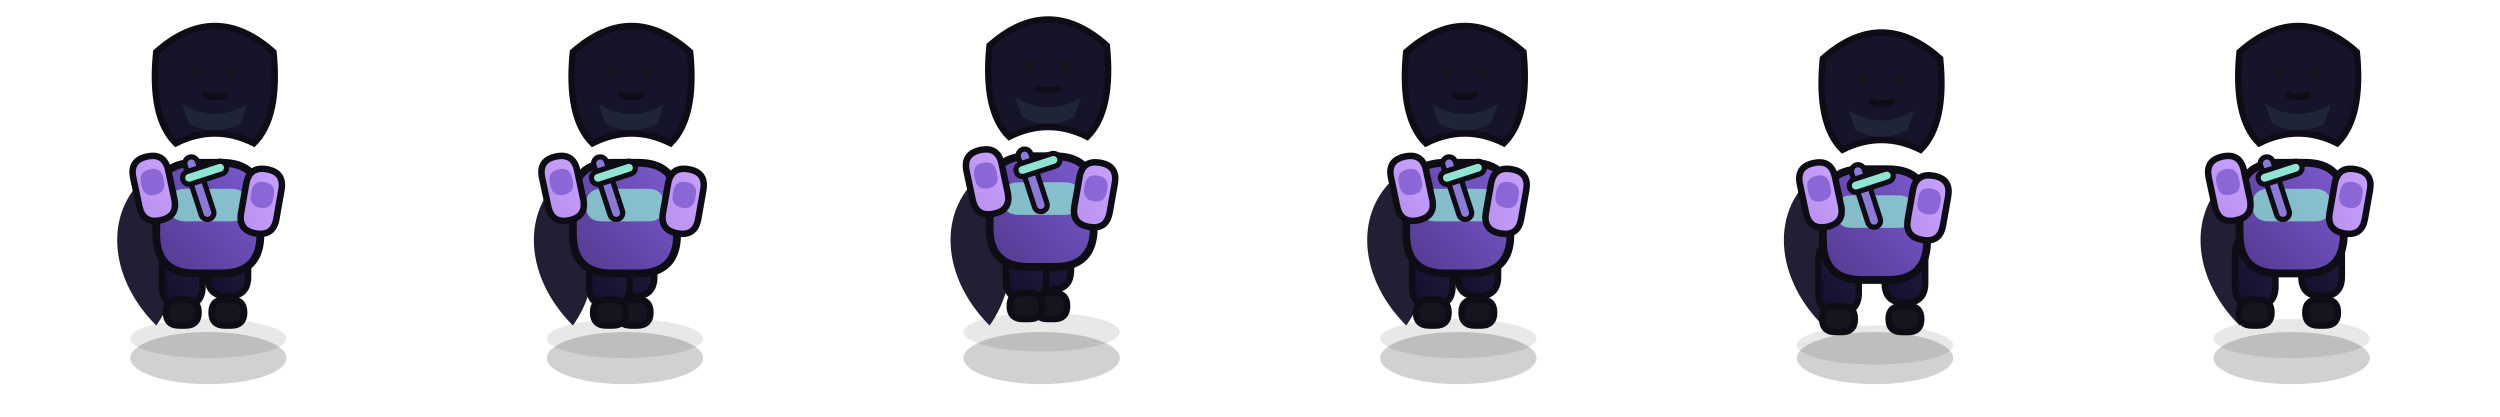
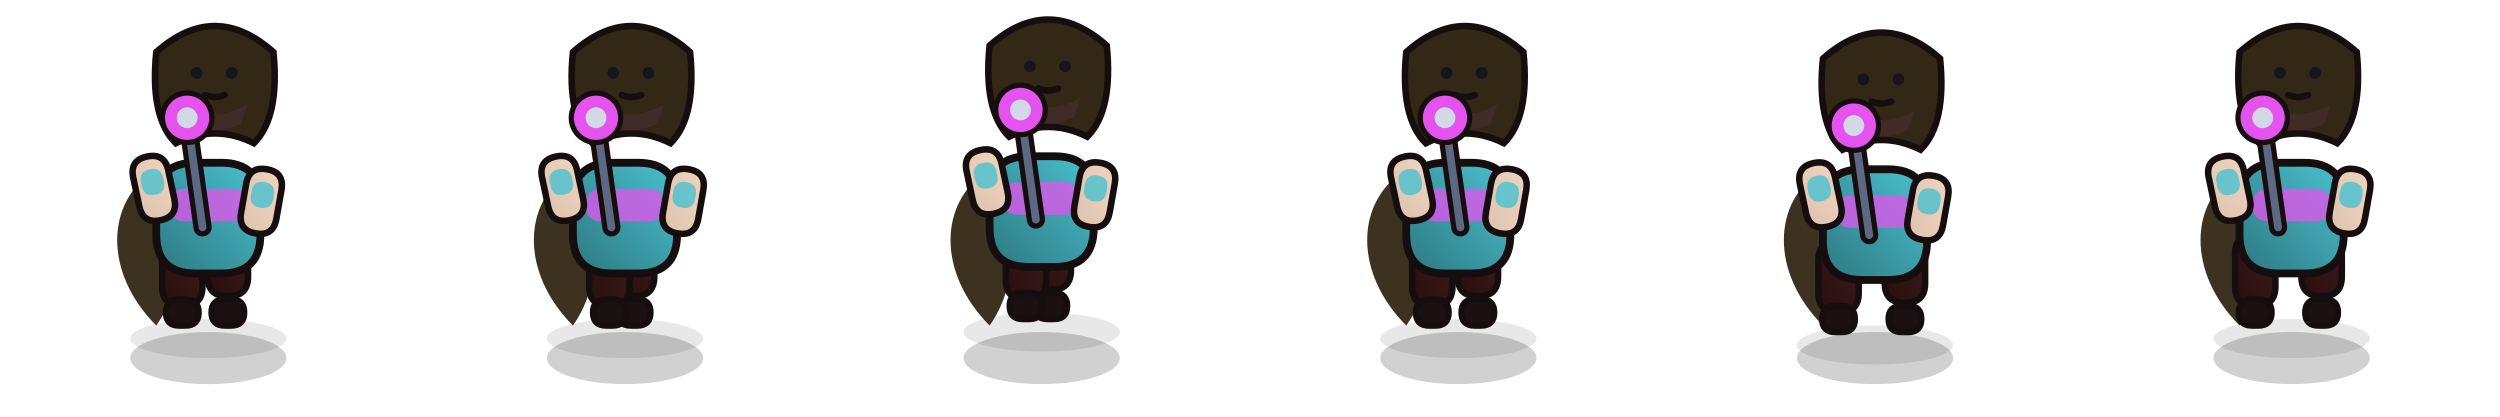
<svg xmlns="http://www.w3.org/2000/svg" viewBox="0 0 384 64" width="384" height="64" shape-rendering="geometricPrecision">
  <defs>
    <linearGradient id="shade-shirt" x1="0%" y1="0%" x2="100%" y2="100%">
-       <stop offset="0%" stop-color="#7d5ad0" />
-       <stop offset="100%" stop-color="#52398f" />
+       <stop offset="0%" stop-color="#4ac1cf" />
+       <stop offset="100%" stop-color="#2d7880" />
    </linearGradient>
    <linearGradient id="shade-skin" x1="0%" y1="0%" x2="100%" y2="100%">
-       <stop offset="0%" stop-color="#c9a2ff" />
-       <stop offset="100%" stop-color="#b790ed" />
+       <stop offset="0%" stop-color="#efd5bf" />
+       <stop offset="100%" stop-color="#ddc3ad" />
    </linearGradient>
    <linearGradient id="shade-hair" x1="0%" y1="0%" x2="100%" y2="100%">
-       <stop offset="0%" stop-color="#3a285c" />
-       <stop offset="100%" stop-color="#24163b" />
+       <stop offset="0%" stop-color="#2c2150" />
+       <stop offset="100%" stop-color="#181032" />
    </linearGradient>
    <linearGradient id="shade-pants" x1="0%" y1="0%" x2="100%" y2="100%">
-       <stop offset="0%" stop-color="#241d3d" />
-       <stop offset="100%" stop-color="#140d2d" />
+       <stop offset="0%" stop-color="#3a1d1d" />
+       <stop offset="100%" stop-color="#2a0d0d" />
    </linearGradient>
    <linearGradient id="shade-metal" x1="0%" y1="0%" x2="100%" y2="100%">
-       <stop offset="0%" stop-color="#d6caff" />
-       <stop offset="100%" stop-color="#8b7bd7" />
+       <stop offset="0%" stop-color="#d2d8e5" />
+       <stop offset="100%" stop-color="#5c6984" />
    </linearGradient>
    <filter id="shade-shadow" x="-50%" y="-50%" width="200%" height="200%">
      <feGaussianBlur stdDeviation="1.2" />
    </filter>
  </defs>
  <rect width="100%" height="100%" fill="transparent" />
  <g transform="translate(0,0)">
    <g transform="translate(64,0) scale(-1,1)">
      <ellipse cx="32" cy="55" rx="12" ry="4" fill="rgba(0,0,0,0.18)" />
      <ellipse cx="32" cy="52" rx="12" ry="3" fill="rgba(0,0,0,0.2)" opacity="0.45" />
-       <path d="M 40 26 C 48 31, 48 42, 40 50 C 35 43, 36 33, 40 26 Z" fill="#16142a" opacity="0.95" />
-       <path d="M 28.9 34.5 H 29.1 Q 32.1 34.5 32.1 37.5 V 42.5 Q 32.1 45.5 29.1 45.5 H 28.9 Q 25.9 45.5 25.9 42.5 V 37.5 Q 25.9 34.5 28.9 34.5 Z" fill="url(#shade-pants)" stroke="#0e0d16" stroke-width="1" />
-       <path d="M 28.4 36.5 H 29.6 Q 31.1 36.5 31.1 38 V 38 Q 31.1 39.5 29.6 39.5 H 28.4 Q 26.9 39.5 26.9 38 V 38 Q 26.9 36.5 28.4 36.5 Z" fill="#8fe4d3" opacity="0.12" />
-       <path d="M 28.5 46 H 29.5 Q 31.5 46 31.5 48 V 48 Q 31.5 50 29.5 50 H 28.5 Q 26.5 50 26.5 48 V 48 Q 26.5 46 28.5 46 Z" fill="#17131f" stroke="#0e0d16" stroke-width="1" />
-       <path d="M 35.9 36 H 36.1 Q 39.1 36 39.1 39 V 44 Q 39.1 47 36.1 47 H 35.9 Q 32.9 47 32.9 44 V 39 Q 32.9 36 35.9 36 Z" fill="url(#shade-pants)" stroke="#0e0d16" stroke-width="1" />
-       <path d="M 35.4 38 H 36.6 Q 38.1 38 38.1 39.5 V 39.5 Q 38.1 41 36.6 41 H 35.4 Q 33.9 41 33.9 39.5 V 39.5 Q 33.9 38 35.4 38 Z" fill="#8fe4d3" opacity="0.12" />
-       <path d="M 35.5 46 H 36.5 Q 38.5 46 38.5 48 V 48 Q 38.5 50 36.5 50 H 35.5 Q 33.5 50 33.5 48 V 48 Q 33.5 46 35.5 46 Z" fill="#17131f" stroke="#0e0d16" stroke-width="1" />
-       <path d="M 30 25 H 34 Q 40 25 40 31 V 36 Q 40 42 34 42 H 30 Q 24 42 24 36 V 31 Q 24 25 30 25 Z" fill="url(#shade-shirt)" stroke="#0e0d16" stroke-width="1.2" stroke-linejoin="round" />
-       <path d="M 28.5 29 H 35.5 Q 38 29 38 31.5 V 31.5 Q 38 34 35.5 34 H 28.5 Q 26 34 26 31.5 V 31.5 Q 26 29 28.5 29 Z" fill="#8fe4d3" opacity="0.75" />
-       <ellipse cx="31" cy="12" rx="7.3" ry="7.7" fill="url(#shade-skin)" stroke="#0e0d16" stroke-width="1.2" />
-       <path d="M 22 8 Q 31 0 40 8 Q 41 18 37 22 Q 31 19 25 22 Q 21 18 22 8 Z" fill="#16142a" stroke="#0e0d16" stroke-width="1" />
-       <circle cx="28.4" cy="11.2" r="0.9" fill="#17131f" />
-       <circle cx="33.8" cy="11.2" r="0.9" fill="#17131f" />
-       <path d="M 29.5 14.6 Q 31 15.2 32.5 14.6" fill="none" stroke="#0e0d16" stroke-width="1" stroke-linecap="round" />
-       <path d="M 26 16 Q 31 19 36 16 L 35 19 Q 31 21 27 19 Z" fill="#8fe4d3" opacity="0.08" />
+       <path d="M 40 26 C 48 31, 48 42, 40 50 C 35 43, 36 33, 40 26 Z" fill="#332715" opacity="0.95" />
+       <path d="M 28.9 34.5 H 29.1 Q 32.1 34.5 32.1 37.5 V 42.5 Q 32.1 45.5 29.1 45.5 H 28.9 Q 25.9 45.5 25.9 42.5 V 37.5 Q 25.9 34.5 28.9 34.5 Z" fill="url(#shade-pants)" stroke="#160d0e" stroke-width="1" />
+       <path d="M 28.4 36.5 H 29.6 Q 31.1 36.5 31.1 38 V 38 Q 31.1 39.5 29.6 39.5 H 28.4 Q 26.9 39.5 26.9 38 V 38 Q 26.9 36.5 28.4 36.5 Z" fill="#e453ee" opacity="0.12" />
+       <path d="M 28.5 46 H 29.5 Q 31.5 46 31.5 48 V 48 Q 31.5 50 29.5 50 H 28.5 Q 26.5 50 26.5 48 V 48 Q 26.5 46 28.5 46 Z" fill="#1c1112" stroke="#160d0e" stroke-width="1" />
+       <path d="M 35.9 36 H 36.1 Q 39.1 36 39.1 39 V 44 Q 39.1 47 36.1 47 H 35.9 Q 32.9 47 32.9 44 V 39 Q 32.9 36 35.9 36 Z" fill="url(#shade-pants)" stroke="#160d0e" stroke-width="1" />
+       <path d="M 35.4 38 H 36.6 Q 38.1 38 38.1 39.5 V 39.5 Q 38.1 41 36.6 41 H 35.4 Q 33.9 41 33.9 39.5 V 39.5 Q 33.9 38 35.4 38 Z" fill="#e453ee" opacity="0.12" />
+       <path d="M 35.5 46 H 36.5 Q 38.5 46 38.5 48 V 48 Q 38.5 50 36.5 50 H 35.5 Q 33.5 50 33.5 48 V 48 Q 33.5 46 35.5 46 Z" fill="#1c1112" stroke="#160d0e" stroke-width="1" />
+       <path d="M 30 25 H 34 Q 40 25 40 31 V 36 Q 40 42 34 42 H 30 Q 24 42 24 36 V 31 Q 24 25 30 25 Z" fill="url(#shade-shirt)" stroke="#160d0e" stroke-width="1.2" stroke-linejoin="round" />
+       <path d="M 28.5 29 H 35.5 Q 38 29 38 31.5 V 31.5 Q 38 34 35.5 34 H 28.5 Q 26 34 26 31.5 V 31.5 Q 26 29 28.5 29 Z" fill="#e453ee" opacity="0.75" />
+       <ellipse cx="31" cy="12" rx="7.3" ry="7.7" fill="url(#shade-skin)" stroke="#160d0e" stroke-width="1.2" />
+       <path d="M 22 8 Q 31 0 40 8 Q 41 18 37 22 Q 31 19 25 22 Q 21 18 22 8 Z" fill="#332715" stroke="#160d0e" stroke-width="1" />
+       <circle cx="28.4" cy="11.2" r="0.9" fill="#17131f" />
+       <circle cx="33.8" cy="11.2" r="0.9" fill="#17131f" />
+       <path d="M 29.5 14.6 Q 31 15.2 32.5 14.6" fill="none" stroke="#160d0e" stroke-width="1" stroke-linecap="round" />
+       <path d="M 26 16 Q 31 19 36 16 L 35 19 Q 31 21 27 19 Z" fill="#e453ee" opacity="0.08" />
      <g transform="translate(23 26) rotate(-10)">
-         <path d="M 0 0 H 0 Q 2.75 0 2.75 2.75 V 7.25 Q 2.75 10 0 10 H 0 Q -2.75 10 -2.75 7.25 V 2.75 Q -2.75 0 0 0 Z" fill="url(#shade-skin)" stroke="#0e0d16" stroke-width="1" />
-         <path d="M 0 2 H 0 Q 1.75 2 1.75 3.75 V 4.25 Q 1.75 6 0 6 H 0 Q -1.75 6 -1.75 4.25 V 3.75 Q -1.75 2 0 2 Z" fill="#7d5ad0" opacity="0.8" />
+         <path d="M 0 0 H 0 Q 2.75 0 2.75 2.75 V 7.25 Q 2.75 10 0 10 H 0 Q -2.75 10 -2.75 7.25 V 2.75 Q -2.75 0 0 0 Z" fill="url(#shade-skin)" stroke="#160d0e" stroke-width="1" />
+         <path d="M 0 2 H 0 Q 1.75 2 1.75 3.75 V 4.25 Q 1.75 6 0 6 H 0 Q -1.75 6 -1.75 4.25 V 3.75 Q -1.75 2 0 2 Z" fill="#4ac1cf" opacity="0.8" />
      </g>
      <g transform="translate(41 26) rotate(12)">
-         <path d="M 0 -2 H 0 Q 2.75 -2 2.75 0.75 V 5.25 Q 2.75 8 0 8 H 0 Q -2.75 8 -2.75 5.25 V 0.75 Q -2.75 -2 0 -2 Z" fill="url(#shade-skin)" stroke="#0e0d16" stroke-width="1" />
-         <path d="M 0 0 H 0 Q 1.75 0 1.75 1.75 V 2.25 Q 1.75 4 0 4 H 0 Q -1.75 4 -1.75 2.25 V 1.75 Q -1.75 0 0 0 Z" fill="#7d5ad0" opacity="0.8" />
-       </g>
-       <g transform="translate(34 27) rotate(18)">
-         <rect x="-1" y="-3" width="2" height="10" rx="1" fill="#8b7bd7" stroke="#0e0d16" stroke-width="0.8" />
-         <rect x="-5" y="-1" width="7" height="2" rx="1" fill="#8fe4d3" stroke="#0e0d16" stroke-width="0.8" />
+         <path d="M 0 -2 H 0 Q 2.75 -2 2.75 0.75 V 5.25 Q 2.75 8 0 8 H 0 Q -2.75 8 -2.75 5.25 V 0.75 Q -2.75 -2 0 -2 Z" fill="url(#shade-skin)" stroke="#160d0e" stroke-width="1" />
+         <path d="M 0 0 H 0 Q 1.75 0 1.75 1.75 V 2.25 Q 1.75 4 0 4 H 0 Q -1.75 4 -1.75 2.25 V 1.75 Q -1.75 0 0 0 Z" fill="#4ac1cf" opacity="0.8" />
+       </g>
+       <g transform="translate(34 27) rotate(8)">
+         <rect x="-1" y="-8" width="2" height="17" rx="1" fill="#5c6984" stroke="#160d0e" stroke-width="0.8" />
+         <circle cx="0" cy="-9" r="3.8" fill="#e453ee" stroke="#160d0e" stroke-width="0.8" />
+         <circle cx="0" cy="-9" r="1.6" fill="#d2d8e5" />
      </g>
    </g>
  </g>
  <g transform="translate(64,0)">
    <g transform="translate(64,0) scale(-1,1)">
      <ellipse cx="32" cy="55" rx="12" ry="4" fill="rgba(0,0,0,0.18)" />
      <ellipse cx="32" cy="52" rx="12" ry="3" fill="rgba(0,0,0,0.2)" opacity="0.45" />
-       <path d="M 40 26 C 48 31, 48 42, 40 50 C 35 43, 36 33, 40 26 Z" fill="#16142a" opacity="0.95" />
-       <path d="M 30.5 34.5 H 30.7 Q 33.7 34.5 33.7 37.5 V 42.5 Q 33.7 45.5 30.7 45.5 H 30.5 Q 27.5 45.5 27.5 42.5 V 37.5 Q 27.5 34.5 30.5 34.5 Z" fill="url(#shade-pants)" stroke="#0e0d16" stroke-width="1" />
-       <path d="M 30 36.5 H 31.2 Q 32.7 36.5 32.7 38 V 38 Q 32.7 39.5 31.2 39.5 H 30 Q 28.5 39.5 28.5 38 V 38 Q 28.5 36.5 30 36.5 Z" fill="#8fe4d3" opacity="0.12" />
-       <path d="M 30.1 46 H 31.1 Q 33.1 46 33.1 48 V 48 Q 33.1 50 31.1 50 H 30.1 Q 28.1 50 28.1 48 V 48 Q 28.1 46 30.1 46 Z" fill="#17131f" stroke="#0e0d16" stroke-width="1" />
-       <path d="M 34.3 36 H 34.5 Q 37.5 36 37.5 39 V 44 Q 37.5 47 34.5 47 H 34.3 Q 31.3 47 31.3 44 V 39 Q 31.3 36 34.3 36 Z" fill="url(#shade-pants)" stroke="#0e0d16" stroke-width="1" />
-       <path d="M 33.8 38 H 35 Q 36.5 38 36.5 39.5 V 39.5 Q 36.5 41 35 41 H 33.8 Q 32.3 41 32.3 39.5 V 39.5 Q 32.3 38 33.8 38 Z" fill="#8fe4d3" opacity="0.12" />
-       <path d="M 33.9 46 H 34.9 Q 36.9 46 36.9 48 V 48 Q 36.9 50 34.9 50 H 33.9 Q 31.9 50 31.9 48 V 48 Q 31.9 46 33.9 46 Z" fill="#17131f" stroke="#0e0d16" stroke-width="1" />
-       <path d="M 30 25 H 34 Q 40 25 40 31 V 36 Q 40 42 34 42 H 30 Q 24 42 24 36 V 31 Q 24 25 30 25 Z" fill="url(#shade-shirt)" stroke="#0e0d16" stroke-width="1.2" stroke-linejoin="round" />
-       <path d="M 28.5 29 H 35.5 Q 38 29 38 31.5 V 31.5 Q 38 34 35.5 34 H 28.5 Q 26 34 26 31.5 V 31.5 Q 26 29 28.5 29 Z" fill="#8fe4d3" opacity="0.75" />
-       <ellipse cx="31" cy="12" rx="7.3" ry="7.7" fill="url(#shade-skin)" stroke="#0e0d16" stroke-width="1.2" />
-       <path d="M 22 8 Q 31 0 40 8 Q 41 18 37 22 Q 31 19 25 22 Q 21 18 22 8 Z" fill="#16142a" stroke="#0e0d16" stroke-width="1" />
-       <circle cx="28.4" cy="11.2" r="0.9" fill="#17131f" />
-       <circle cx="33.8" cy="11.2" r="0.9" fill="#17131f" />
-       <path d="M 29.5 14.6 Q 31 15.2 32.5 14.6" fill="none" stroke="#0e0d16" stroke-width="1" stroke-linecap="round" />
-       <path d="M 26 16 Q 31 19 36 16 L 35 19 Q 31 21 27 19 Z" fill="#8fe4d3" opacity="0.08" />
+       <path d="M 40 26 C 48 31, 48 42, 40 50 C 35 43, 36 33, 40 26 Z" fill="#332715" opacity="0.95" />
+       <path d="M 30.5 34.5 H 30.7 Q 33.7 34.5 33.7 37.5 V 42.5 Q 33.7 45.5 30.7 45.5 H 30.5 Q 27.5 45.5 27.5 42.5 V 37.5 Q 27.5 34.5 30.5 34.5 Z" fill="url(#shade-pants)" stroke="#160d0e" stroke-width="1" />
+       <path d="M 30 36.5 H 31.2 Q 32.7 36.5 32.7 38 V 38 Q 32.7 39.5 31.2 39.5 H 30 Q 28.5 39.5 28.5 38 V 38 Q 28.5 36.5 30 36.5 Z" fill="#e453ee" opacity="0.12" />
+       <path d="M 30.1 46 H 31.1 Q 33.1 46 33.1 48 V 48 Q 33.1 50 31.1 50 H 30.1 Q 28.1 50 28.1 48 V 48 Q 28.1 46 30.1 46 Z" fill="#1c1112" stroke="#160d0e" stroke-width="1" />
+       <path d="M 34.3 36 H 34.5 Q 37.5 36 37.5 39 V 44 Q 37.5 47 34.5 47 H 34.3 Q 31.3 47 31.3 44 V 39 Q 31.3 36 34.3 36 Z" fill="url(#shade-pants)" stroke="#160d0e" stroke-width="1" />
+       <path d="M 33.8 38 H 35 Q 36.5 38 36.5 39.5 V 39.5 Q 36.5 41 35 41 H 33.8 Q 32.3 41 32.3 39.5 V 39.5 Q 32.3 38 33.8 38 Z" fill="#e453ee" opacity="0.12" />
+       <path d="M 33.9 46 H 34.9 Q 36.9 46 36.9 48 V 48 Q 36.9 50 34.9 50 H 33.9 Q 31.9 50 31.9 48 V 48 Q 31.9 46 33.9 46 Z" fill="#1c1112" stroke="#160d0e" stroke-width="1" />
+       <path d="M 30 25 H 34 Q 40 25 40 31 V 36 Q 40 42 34 42 H 30 Q 24 42 24 36 V 31 Q 24 25 30 25 Z" fill="url(#shade-shirt)" stroke="#160d0e" stroke-width="1.2" stroke-linejoin="round" />
+       <path d="M 28.5 29 H 35.5 Q 38 29 38 31.5 V 31.5 Q 38 34 35.5 34 H 28.5 Q 26 34 26 31.5 V 31.5 Q 26 29 28.5 29 Z" fill="#e453ee" opacity="0.75" />
+       <ellipse cx="31" cy="12" rx="7.3" ry="7.7" fill="url(#shade-skin)" stroke="#160d0e" stroke-width="1.2" />
+       <path d="M 22 8 Q 31 0 40 8 Q 41 18 37 22 Q 31 19 25 22 Q 21 18 22 8 Z" fill="#332715" stroke="#160d0e" stroke-width="1" />
+       <circle cx="28.4" cy="11.2" r="0.9" fill="#17131f" />
+       <circle cx="33.8" cy="11.2" r="0.9" fill="#17131f" />
+       <path d="M 29.5 14.6 Q 31 15.2 32.5 14.6" fill="none" stroke="#160d0e" stroke-width="1" stroke-linecap="round" />
+       <path d="M 26 16 Q 31 19 36 16 L 35 19 Q 31 21 27 19 Z" fill="#e453ee" opacity="0.08" />
      <g transform="translate(22.2 26) rotate(-10)">
-         <path d="M 0 0 H 0 Q 2.75 0 2.75 2.75 V 7.25 Q 2.75 10 0 10 H 0 Q -2.75 10 -2.75 7.25 V 2.75 Q -2.75 0 0 0 Z" fill="url(#shade-skin)" stroke="#0e0d16" stroke-width="1" />
-         <path d="M 0 2 H 0 Q 1.75 2 1.75 3.75 V 4.25 Q 1.75 6 0 6 H 0 Q -1.75 6 -1.75 4.25 V 3.75 Q -1.75 2 0 2 Z" fill="#7d5ad0" opacity="0.8" />
+         <path d="M 0 0 H 0 Q 2.75 0 2.75 2.75 V 7.25 Q 2.75 10 0 10 H 0 Q -2.75 10 -2.75 7.25 V 2.75 Q -2.75 0 0 0 Z" fill="url(#shade-skin)" stroke="#160d0e" stroke-width="1" />
+         <path d="M 0 2 H 0 Q 1.75 2 1.75 3.75 V 4.25 Q 1.75 6 0 6 H 0 Q -1.75 6 -1.75 4.25 V 3.75 Q -1.75 2 0 2 Z" fill="#4ac1cf" opacity="0.8" />
      </g>
      <g transform="translate(42.2 26) rotate(12)">
-         <path d="M 0 -2 H 0 Q 2.75 -2 2.75 0.75 V 5.25 Q 2.75 8 0 8 H 0 Q -2.75 8 -2.75 5.25 V 0.75 Q -2.75 -2 0 -2 Z" fill="url(#shade-skin)" stroke="#0e0d16" stroke-width="1" />
-         <path d="M 0 0 H 0 Q 1.75 0 1.75 1.75 V 2.25 Q 1.75 4 0 4 H 0 Q -1.75 4 -1.75 2.25 V 1.75 Q -1.75 0 0 0 Z" fill="#7d5ad0" opacity="0.8" />
-       </g>
-       <g transform="translate(35.2 27) rotate(18)">
-         <rect x="-1" y="-3" width="2" height="10" rx="1" fill="#8b7bd7" stroke="#0e0d16" stroke-width="0.8" />
-         <rect x="-5" y="-1" width="7" height="2" rx="1" fill="#8fe4d3" stroke="#0e0d16" stroke-width="0.8" />
+         <path d="M 0 -2 H 0 Q 2.75 -2 2.75 0.75 V 5.25 Q 2.75 8 0 8 H 0 Q -2.75 8 -2.75 5.25 V 0.75 Q -2.75 -2 0 -2 Z" fill="url(#shade-skin)" stroke="#160d0e" stroke-width="1" />
+         <path d="M 0 0 H 0 Q 1.75 0 1.75 1.75 V 2.25 Q 1.75 4 0 4 H 0 Q -1.75 4 -1.75 2.25 V 1.75 Q -1.75 0 0 0 Z" fill="#4ac1cf" opacity="0.8" />
+       </g>
+       <g transform="translate(35.2 27) rotate(8)">
+         <rect x="-1" y="-8" width="2" height="17" rx="1" fill="#5c6984" stroke="#160d0e" stroke-width="0.8" />
+         <circle cx="0" cy="-9" r="3.8" fill="#e453ee" stroke="#160d0e" stroke-width="0.8" />
+         <circle cx="0" cy="-9" r="1.6" fill="#d2d8e5" />
      </g>
    </g>
  </g>
  <g transform="translate(128,0)">
    <g transform="translate(64,0) scale(-1,1)">
      <ellipse cx="32" cy="55" rx="12" ry="4" fill="rgba(0,0,0,0.18)" />
      <ellipse cx="32" cy="51" rx="12" ry="3" fill="rgba(0,0,0,0.2)" opacity="0.45" />
-       <path d="M 40 26 C 48 31, 48 42, 40 50 C 35 43, 36 33, 40 26 Z" fill="#16142a" opacity="0.95" />
-       <path d="M 30.5 33.5 H 30.7 Q 33.7 33.5 33.7 36.5 V 41.5 Q 33.7 44.5 30.7 44.5 H 30.5 Q 27.5 44.5 27.5 41.5 V 36.5 Q 27.5 33.5 30.5 33.5 Z" fill="url(#shade-pants)" stroke="#0e0d16" stroke-width="1" />
-       <path d="M 30 35.5 H 31.2 Q 32.7 35.5 32.7 37 V 37 Q 32.7 38.5 31.2 38.5 H 30 Q 28.5 38.5 28.5 37 V 37 Q 28.5 35.5 30 35.5 Z" fill="#8fe4d3" opacity="0.12" />
-       <path d="M 30.1 45 H 31.1 Q 33.1 45 33.1 47 V 47 Q 33.1 49 31.1 49 H 30.1 Q 28.1 49 28.1 47 V 47 Q 28.1 45 30.1 45 Z" fill="#17131f" stroke="#0e0d16" stroke-width="1" />
-       <path d="M 34.3 35 H 34.5 Q 37.5 35 37.5 38 V 43 Q 37.5 46 34.5 46 H 34.3 Q 31.3 46 31.3 43 V 38 Q 31.3 35 34.3 35 Z" fill="url(#shade-pants)" stroke="#0e0d16" stroke-width="1" />
-       <path d="M 33.8 37 H 35 Q 36.5 37 36.5 38.5 V 38.5 Q 36.5 40 35 40 H 33.8 Q 32.3 40 32.3 38.5 V 38.5 Q 32.3 37 33.8 37 Z" fill="#8fe4d3" opacity="0.12" />
-       <path d="M 33.9 45 H 34.9 Q 36.9 45 36.9 47 V 47 Q 36.9 49 34.9 49 H 33.9 Q 31.9 49 31.9 47 V 47 Q 31.9 45 33.9 45 Z" fill="#17131f" stroke="#0e0d16" stroke-width="1" />
-       <path d="M 30 24 H 34 Q 40 24 40 30 V 35 Q 40 41 34 41 H 30 Q 24 41 24 35 V 30 Q 24 24 30 24 Z" fill="url(#shade-shirt)" stroke="#0e0d16" stroke-width="1.2" stroke-linejoin="round" />
-       <path d="M 28.5 28 H 35.5 Q 38 28 38 30.5 V 30.5 Q 38 33 35.5 33 H 28.5 Q 26 33 26 30.5 V 30.5 Q 26 28 28.5 28 Z" fill="#8fe4d3" opacity="0.75" />
-       <ellipse cx="31" cy="11" rx="7.3" ry="7.7" fill="url(#shade-skin)" stroke="#0e0d16" stroke-width="1.2" />
-       <path d="M 22 7 Q 31 -1 40 7 Q 41 17 37 21 Q 31 18 25 21 Q 21 17 22 7 Z" fill="#16142a" stroke="#0e0d16" stroke-width="1" />
+       <path d="M 40 26 C 48 31, 48 42, 40 50 C 35 43, 36 33, 40 26 Z" fill="#332715" opacity="0.95" />
+       <path d="M 30.5 33.5 H 30.7 Q 33.7 33.5 33.7 36.5 V 41.5 Q 33.7 44.5 30.7 44.5 H 30.5 Q 27.5 44.5 27.5 41.5 V 36.5 Q 27.5 33.5 30.5 33.5 Z" fill="url(#shade-pants)" stroke="#160d0e" stroke-width="1" />
+       <path d="M 30 35.5 H 31.2 Q 32.7 35.5 32.7 37 V 37 Q 32.7 38.5 31.2 38.5 H 30 Q 28.5 38.5 28.5 37 V 37 Q 28.5 35.5 30 35.5 Z" fill="#e453ee" opacity="0.12" />
+       <path d="M 30.1 45 H 31.1 Q 33.1 45 33.1 47 V 47 Q 33.1 49 31.1 49 H 30.1 Q 28.1 49 28.1 47 V 47 Q 28.1 45 30.1 45 Z" fill="#1c1112" stroke="#160d0e" stroke-width="1" />
+       <path d="M 34.3 35 H 34.5 Q 37.5 35 37.5 38 V 43 Q 37.5 46 34.5 46 H 34.3 Q 31.3 46 31.3 43 V 38 Q 31.3 35 34.3 35 Z" fill="url(#shade-pants)" stroke="#160d0e" stroke-width="1" />
+       <path d="M 33.8 37 H 35 Q 36.5 37 36.5 38.5 V 38.5 Q 36.5 40 35 40 H 33.8 Q 32.3 40 32.3 38.5 V 38.5 Q 32.3 37 33.8 37 Z" fill="#e453ee" opacity="0.12" />
+       <path d="M 33.9 45 H 34.9 Q 36.9 45 36.9 47 V 47 Q 36.9 49 34.9 49 H 33.9 Q 31.9 49 31.9 47 V 47 Q 31.9 45 33.9 45 Z" fill="#1c1112" stroke="#160d0e" stroke-width="1" />
+       <path d="M 30 24 H 34 Q 40 24 40 30 V 35 Q 40 41 34 41 H 30 Q 24 41 24 35 V 30 Q 24 24 30 24 Z" fill="url(#shade-shirt)" stroke="#160d0e" stroke-width="1.2" stroke-linejoin="round" />
+       <path d="M 28.5 28 H 35.5 Q 38 28 38 30.5 V 30.5 Q 38 33 35.5 33 H 28.5 Q 26 33 26 30.5 V 30.5 Q 26 28 28.5 28 Z" fill="#e453ee" opacity="0.75" />
+       <ellipse cx="31" cy="11" rx="7.3" ry="7.7" fill="url(#shade-skin)" stroke="#160d0e" stroke-width="1.2" />
+       <path d="M 22 7 Q 31 -1 40 7 Q 41 17 37 21 Q 31 18 25 21 Q 21 17 22 7 Z" fill="#332715" stroke="#160d0e" stroke-width="1" />
      <circle cx="28.4" cy="10.2" r="0.9" fill="#17131f" />
      <circle cx="33.8" cy="10.2" r="0.9" fill="#17131f" />
-       <path d="M 29.5 13.6 Q 31 14.2 32.5 13.6" fill="none" stroke="#0e0d16" stroke-width="1" stroke-linecap="round" />
-       <path d="M 26 15 Q 31 18 36 15 L 35 18 Q 31 20 27 18 Z" fill="#8fe4d3" opacity="0.08" />
+       <path d="M 29.5 13.6 Q 31 14.2 32.5 13.6" fill="none" stroke="#160d0e" stroke-width="1" stroke-linecap="round" />
+       <path d="M 26 15 Q 31 18 36 15 L 35 18 Q 31 20 27 18 Z" fill="#e453ee" opacity="0.08" />
      <g transform="translate(23 25) rotate(-10)">
-         <path d="M 0 0 H 0 Q 2.75 0 2.75 2.75 V 7.25 Q 2.75 10 0 10 H 0 Q -2.75 10 -2.75 7.25 V 2.75 Q -2.75 0 0 0 Z" fill="url(#shade-skin)" stroke="#0e0d16" stroke-width="1" />
-         <path d="M 0 2 H 0 Q 1.75 2 1.75 3.75 V 4.25 Q 1.75 6 0 6 H 0 Q -1.75 6 -1.75 4.25 V 3.75 Q -1.75 2 0 2 Z" fill="#7d5ad0" opacity="0.8" />
+         <path d="M 0 0 H 0 Q 2.75 0 2.75 2.75 V 7.25 Q 2.75 10 0 10 H 0 Q -2.75 10 -2.75 7.25 V 2.75 Q -2.75 0 0 0 Z" fill="url(#shade-skin)" stroke="#160d0e" stroke-width="1" />
+         <path d="M 0 2 H 0 Q 1.75 2 1.75 3.75 V 4.25 Q 1.75 6 0 6 H 0 Q -1.75 6 -1.75 4.25 V 3.75 Q -1.75 2 0 2 Z" fill="#4ac1cf" opacity="0.8" />
      </g>
      <g transform="translate(41 25) rotate(12)">
-         <path d="M 0 -2 H 0 Q 2.75 -2 2.75 0.75 V 5.25 Q 2.75 8 0 8 H 0 Q -2.75 8 -2.75 5.25 V 0.75 Q -2.75 -2 0 -2 Z" fill="url(#shade-skin)" stroke="#0e0d16" stroke-width="1" />
-         <path d="M 0 0 H 0 Q 1.75 0 1.75 1.75 V 2.25 Q 1.75 4 0 4 H 0 Q -1.75 4 -1.75 2.25 V 1.75 Q -1.75 0 0 0 Z" fill="#7d5ad0" opacity="0.8" />
-       </g>
-       <g transform="translate(34 25.8) rotate(18)">
-         <rect x="-1" y="-3" width="2" height="10" rx="1" fill="#8b7bd7" stroke="#0e0d16" stroke-width="0.8" />
-         <rect x="-5" y="-1" width="7" height="2" rx="1" fill="#8fe4d3" stroke="#0e0d16" stroke-width="0.8" />
+         <path d="M 0 -2 H 0 Q 2.75 -2 2.75 0.75 V 5.25 Q 2.75 8 0 8 H 0 Q -2.75 8 -2.75 5.25 V 0.75 Q -2.75 -2 0 -2 Z" fill="url(#shade-skin)" stroke="#160d0e" stroke-width="1" />
+         <path d="M 0 0 H 0 Q 1.75 0 1.75 1.75 V 2.25 Q 1.75 4 0 4 H 0 Q -1.75 4 -1.75 2.25 V 1.75 Q -1.75 0 0 0 Z" fill="#4ac1cf" opacity="0.8" />
+       </g>
+       <g transform="translate(34 25.8) rotate(8)">
+         <rect x="-1" y="-8" width="2" height="17" rx="1" fill="#5c6984" stroke="#160d0e" stroke-width="0.8" />
+         <circle cx="0" cy="-9" r="3.8" fill="#e453ee" stroke="#160d0e" stroke-width="0.8" />
+         <circle cx="0" cy="-9" r="1.6" fill="#d2d8e5" />
      </g>
    </g>
  </g>
  <g transform="translate(192,0)">
    <g transform="translate(64,0) scale(-1,1)">
      <ellipse cx="32" cy="55" rx="12" ry="4" fill="rgba(0,0,0,0.18)" />
      <ellipse cx="32" cy="52" rx="12" ry="3" fill="rgba(0,0,0,0.2)" opacity="0.45" />
-       <path d="M 40 26 C 48 31, 48 42, 40 50 C 35 43, 36 33, 40 26 Z" fill="#16142a" opacity="0.95" />
-       <path d="M 28.9 34.5 H 29.1 Q 32.1 34.5 32.1 37.5 V 42.5 Q 32.1 45.5 29.1 45.5 H 28.9 Q 25.9 45.5 25.9 42.5 V 37.5 Q 25.9 34.5 28.9 34.5 Z" fill="url(#shade-pants)" stroke="#0e0d16" stroke-width="1" />
-       <path d="M 28.4 36.5 H 29.6 Q 31.1 36.5 31.1 38 V 38 Q 31.1 39.5 29.6 39.5 H 28.4 Q 26.9 39.5 26.9 38 V 38 Q 26.9 36.5 28.4 36.5 Z" fill="#8fe4d3" opacity="0.12" />
-       <path d="M 28.5 46 H 29.5 Q 31.5 46 31.5 48 V 48 Q 31.5 50 29.5 50 H 28.5 Q 26.5 50 26.5 48 V 48 Q 26.5 46 28.5 46 Z" fill="#17131f" stroke="#0e0d16" stroke-width="1" />
-       <path d="M 35.9 36 H 36.1 Q 39.1 36 39.1 39 V 44 Q 39.1 47 36.1 47 H 35.9 Q 32.9 47 32.9 44 V 39 Q 32.9 36 35.9 36 Z" fill="url(#shade-pants)" stroke="#0e0d16" stroke-width="1" />
-       <path d="M 35.4 38 H 36.6 Q 38.1 38 38.1 39.5 V 39.5 Q 38.1 41 36.6 41 H 35.4 Q 33.9 41 33.9 39.5 V 39.5 Q 33.9 38 35.4 38 Z" fill="#8fe4d3" opacity="0.12" />
-       <path d="M 35.5 46 H 36.5 Q 38.5 46 38.5 48 V 48 Q 38.5 50 36.5 50 H 35.5 Q 33.5 50 33.5 48 V 48 Q 33.5 46 35.5 46 Z" fill="#17131f" stroke="#0e0d16" stroke-width="1" />
-       <path d="M 30 25 H 34 Q 40 25 40 31 V 36 Q 40 42 34 42 H 30 Q 24 42 24 36 V 31 Q 24 25 30 25 Z" fill="url(#shade-shirt)" stroke="#0e0d16" stroke-width="1.2" stroke-linejoin="round" />
-       <path d="M 28.5 29 H 35.5 Q 38 29 38 31.5 V 31.5 Q 38 34 35.5 34 H 28.5 Q 26 34 26 31.5 V 31.5 Q 26 29 28.5 29 Z" fill="#8fe4d3" opacity="0.75" />
-       <ellipse cx="31" cy="12" rx="7.3" ry="7.7" fill="url(#shade-skin)" stroke="#0e0d16" stroke-width="1.2" />
-       <path d="M 22 8 Q 31 0 40 8 Q 41 18 37 22 Q 31 19 25 22 Q 21 18 22 8 Z" fill="#16142a" stroke="#0e0d16" stroke-width="1" />
-       <circle cx="28.4" cy="11.2" r="0.9" fill="#17131f" />
-       <circle cx="33.8" cy="11.2" r="0.9" fill="#17131f" />
-       <path d="M 29.5 14.6 Q 31 15.2 32.5 14.6" fill="none" stroke="#0e0d16" stroke-width="1" stroke-linecap="round" />
-       <path d="M 26 16 Q 31 19 36 16 L 35 19 Q 31 21 27 19 Z" fill="#8fe4d3" opacity="0.08" />
+       <path d="M 40 26 C 48 31, 48 42, 40 50 C 35 43, 36 33, 40 26 Z" fill="#332715" opacity="0.95" />
+       <path d="M 28.9 34.5 H 29.1 Q 32.1 34.5 32.1 37.5 V 42.5 Q 32.1 45.5 29.1 45.5 H 28.9 Q 25.9 45.5 25.9 42.5 V 37.5 Q 25.9 34.5 28.9 34.5 Z" fill="url(#shade-pants)" stroke="#160d0e" stroke-width="1" />
+       <path d="M 28.4 36.5 H 29.6 Q 31.1 36.5 31.1 38 V 38 Q 31.1 39.5 29.6 39.5 H 28.4 Q 26.9 39.5 26.9 38 V 38 Q 26.9 36.5 28.4 36.5 Z" fill="#e453ee" opacity="0.12" />
+       <path d="M 28.5 46 H 29.5 Q 31.5 46 31.5 48 V 48 Q 31.5 50 29.5 50 H 28.5 Q 26.5 50 26.5 48 V 48 Q 26.5 46 28.5 46 Z" fill="#1c1112" stroke="#160d0e" stroke-width="1" />
+       <path d="M 35.9 36 H 36.1 Q 39.1 36 39.1 39 V 44 Q 39.1 47 36.1 47 H 35.9 Q 32.9 47 32.9 44 V 39 Q 32.9 36 35.9 36 Z" fill="url(#shade-pants)" stroke="#160d0e" stroke-width="1" />
+       <path d="M 35.4 38 H 36.6 Q 38.1 38 38.1 39.5 V 39.5 Q 38.1 41 36.6 41 H 35.4 Q 33.9 41 33.9 39.5 V 39.5 Q 33.9 38 35.4 38 Z" fill="#e453ee" opacity="0.12" />
+       <path d="M 35.5 46 H 36.5 Q 38.5 46 38.5 48 V 48 Q 38.5 50 36.5 50 H 35.5 Q 33.5 50 33.5 48 V 48 Q 33.5 46 35.5 46 Z" fill="#1c1112" stroke="#160d0e" stroke-width="1" />
+       <path d="M 30 25 H 34 Q 40 25 40 31 V 36 Q 40 42 34 42 H 30 Q 24 42 24 36 V 31 Q 24 25 30 25 Z" fill="url(#shade-shirt)" stroke="#160d0e" stroke-width="1.2" stroke-linejoin="round" />
+       <path d="M 28.5 29 H 35.5 Q 38 29 38 31.5 V 31.5 Q 38 34 35.5 34 H 28.5 Q 26 34 26 31.5 V 31.5 Q 26 29 28.5 29 Z" fill="#e453ee" opacity="0.75" />
+       <ellipse cx="31" cy="12" rx="7.3" ry="7.7" fill="url(#shade-skin)" stroke="#160d0e" stroke-width="1.2" />
+       <path d="M 22 8 Q 31 0 40 8 Q 41 18 37 22 Q 31 19 25 22 Q 21 18 22 8 Z" fill="#332715" stroke="#160d0e" stroke-width="1" />
+       <circle cx="28.4" cy="11.2" r="0.9" fill="#17131f" />
+       <circle cx="33.8" cy="11.2" r="0.9" fill="#17131f" />
+       <path d="M 29.5 14.6 Q 31 15.2 32.5 14.6" fill="none" stroke="#160d0e" stroke-width="1" stroke-linecap="round" />
+       <path d="M 26 16 Q 31 19 36 16 L 35 19 Q 31 21 27 19 Z" fill="#e453ee" opacity="0.08" />
      <g transform="translate(23.8 26) rotate(-10)">
-         <path d="M 0 0 H 0 Q 2.75 0 2.75 2.75 V 7.25 Q 2.75 10 0 10 H 0 Q -2.75 10 -2.75 7.25 V 2.75 Q -2.75 0 0 0 Z" fill="url(#shade-skin)" stroke="#0e0d16" stroke-width="1" />
-         <path d="M 0 2 H 0 Q 1.75 2 1.75 3.75 V 4.25 Q 1.75 6 0 6 H 0 Q -1.75 6 -1.75 4.25 V 3.75 Q -1.75 2 0 2 Z" fill="#7d5ad0" opacity="0.8" />
+         <path d="M 0 0 H 0 Q 2.75 0 2.75 2.75 V 7.25 Q 2.75 10 0 10 H 0 Q -2.75 10 -2.75 7.25 V 2.75 Q -2.75 0 0 0 Z" fill="url(#shade-skin)" stroke="#160d0e" stroke-width="1" />
+         <path d="M 0 2 H 0 Q 1.75 2 1.75 3.75 V 4.25 Q 1.75 6 0 6 H 0 Q -1.75 6 -1.75 4.25 V 3.75 Q -1.75 2 0 2 Z" fill="#4ac1cf" opacity="0.8" />
      </g>
      <g transform="translate(39.8 26) rotate(12)">
-         <path d="M 0 -2 H 0 Q 2.75 -2 2.75 0.75 V 5.25 Q 2.75 8 0 8 H 0 Q -2.75 8 -2.75 5.25 V 0.75 Q -2.75 -2 0 -2 Z" fill="url(#shade-skin)" stroke="#0e0d16" stroke-width="1" />
-         <path d="M 0 0 H 0 Q 1.75 0 1.75 1.75 V 2.25 Q 1.75 4 0 4 H 0 Q -1.75 4 -1.75 2.25 V 1.75 Q -1.75 0 0 0 Z" fill="#7d5ad0" opacity="0.8" />
-       </g>
-       <g transform="translate(32.8 27) rotate(18)">
-         <rect x="-1" y="-3" width="2" height="10" rx="1" fill="#8b7bd7" stroke="#0e0d16" stroke-width="0.8" />
-         <rect x="-5" y="-1" width="7" height="2" rx="1" fill="#8fe4d3" stroke="#0e0d16" stroke-width="0.8" />
+         <path d="M 0 -2 H 0 Q 2.75 -2 2.75 0.75 V 5.25 Q 2.75 8 0 8 H 0 Q -2.75 8 -2.75 5.25 V 0.75 Q -2.75 -2 0 -2 Z" fill="url(#shade-skin)" stroke="#160d0e" stroke-width="1" />
+         <path d="M 0 0 H 0 Q 1.75 0 1.75 1.75 V 2.25 Q 1.75 4 0 4 H 0 Q -1.75 4 -1.75 2.25 V 1.75 Q -1.75 0 0 0 Z" fill="#4ac1cf" opacity="0.8" />
+       </g>
+       <g transform="translate(32.8 27) rotate(8)">
+         <rect x="-1" y="-8" width="2" height="17" rx="1" fill="#5c6984" stroke="#160d0e" stroke-width="0.8" />
+         <circle cx="0" cy="-9" r="3.8" fill="#e453ee" stroke="#160d0e" stroke-width="0.8" />
+         <circle cx="0" cy="-9" r="1.6" fill="#d2d8e5" />
      </g>
    </g>
  </g>
  <g transform="translate(256,0)">
    <g transform="translate(64,0) scale(-1,1)">
      <ellipse cx="32" cy="55" rx="12" ry="4" fill="rgba(0,0,0,0.18)" />
      <ellipse cx="32" cy="53" rx="12" ry="3" fill="rgba(0,0,0,0.2)" opacity="0.45" />
-       <path d="M 40 26 C 48 31, 48 42, 40 50 C 35 43, 36 33, 40 26 Z" fill="#16142a" opacity="0.95" />
-       <path d="M 27.3 35.5 H 27.5 Q 30.5 35.5 30.5 38.5 V 43.5 Q 30.5 46.5 27.5 46.5 H 27.3 Q 24.3 46.5 24.3 43.5 V 38.5 Q 24.3 35.5 27.3 35.5 Z" fill="url(#shade-pants)" stroke="#0e0d16" stroke-width="1" />
-       <path d="M 26.8 37.5 H 28 Q 29.5 37.5 29.5 39 V 39 Q 29.5 40.5 28 40.5 H 26.8 Q 25.3 40.5 25.3 39 V 39 Q 25.3 37.5 26.8 37.5 Z" fill="#8fe4d3" opacity="0.12" />
-       <path d="M 26.9 47 H 27.9 Q 29.9 47 29.9 49 V 49 Q 29.9 51 27.9 51 H 26.9 Q 24.9 51 24.9 49 V 49 Q 24.9 47 26.9 47 Z" fill="#17131f" stroke="#0e0d16" stroke-width="1" />
-       <path d="M 37.5 37 H 37.7 Q 40.7 37 40.7 40 V 45 Q 40.7 48 37.7 48 H 37.5 Q 34.5 48 34.5 45 V 40 Q 34.5 37 37.5 37 Z" fill="url(#shade-pants)" stroke="#0e0d16" stroke-width="1" />
-       <path d="M 37 39 H 38.2 Q 39.7 39 39.7 40.5 V 40.5 Q 39.7 42 38.2 42 H 37 Q 35.5 42 35.5 40.5 V 40.5 Q 35.5 39 37 39 Z" fill="#8fe4d3" opacity="0.12" />
-       <path d="M 37.1 47 H 38.1 Q 40.1 47 40.1 49 V 49 Q 40.1 51 38.1 51 H 37.1 Q 35.1 51 35.1 49 V 49 Q 35.1 47 37.1 47 Z" fill="#17131f" stroke="#0e0d16" stroke-width="1" />
-       <path d="M 30 26 H 34 Q 40 26 40 32 V 37 Q 40 43 34 43 H 30 Q 24 43 24 37 V 32 Q 24 26 30 26 Z" fill="url(#shade-shirt)" stroke="#0e0d16" stroke-width="1.2" stroke-linejoin="round" />
-       <path d="M 28.5 30 H 35.5 Q 38 30 38 32.5 V 32.5 Q 38 35 35.5 35 H 28.5 Q 26 35 26 32.5 V 32.5 Q 26 30 28.5 30 Z" fill="#8fe4d3" opacity="0.75" />
-       <ellipse cx="31" cy="13" rx="7.3" ry="7.7" fill="url(#shade-skin)" stroke="#0e0d16" stroke-width="1.2" />
-       <path d="M 22 9 Q 31 1 40 9 Q 41 19 37 23 Q 31 20 25 23 Q 21 19 22 9 Z" fill="#16142a" stroke="#0e0d16" stroke-width="1" />
+       <path d="M 40 26 C 48 31, 48 42, 40 50 C 35 43, 36 33, 40 26 Z" fill="#332715" opacity="0.95" />
+       <path d="M 27.3 35.5 H 27.5 Q 30.5 35.5 30.5 38.5 V 43.5 Q 30.5 46.5 27.5 46.5 H 27.3 Q 24.3 46.5 24.3 43.5 V 38.5 Q 24.3 35.5 27.3 35.5 Z" fill="url(#shade-pants)" stroke="#160d0e" stroke-width="1" />
+       <path d="M 26.8 37.5 H 28 Q 29.5 37.5 29.5 39 V 39 Q 29.5 40.5 28 40.5 H 26.8 Q 25.3 40.5 25.3 39 V 39 Q 25.3 37.5 26.8 37.5 Z" fill="#e453ee" opacity="0.12" />
+       <path d="M 26.9 47 H 27.9 Q 29.9 47 29.9 49 V 49 Q 29.9 51 27.9 51 H 26.9 Q 24.9 51 24.9 49 V 49 Q 24.9 47 26.9 47 Z" fill="#1c1112" stroke="#160d0e" stroke-width="1" />
+       <path d="M 37.5 37 H 37.7 Q 40.7 37 40.7 40 V 45 Q 40.7 48 37.7 48 H 37.5 Q 34.5 48 34.5 45 V 40 Q 34.5 37 37.5 37 Z" fill="url(#shade-pants)" stroke="#160d0e" stroke-width="1" />
+       <path d="M 37 39 H 38.2 Q 39.7 39 39.7 40.5 V 40.5 Q 39.7 42 38.2 42 H 37 Q 35.5 42 35.5 40.5 V 40.5 Q 35.5 39 37 39 Z" fill="#e453ee" opacity="0.12" />
+       <path d="M 37.1 47 H 38.1 Q 40.1 47 40.1 49 V 49 Q 40.1 51 38.1 51 H 37.1 Q 35.1 51 35.1 49 V 49 Q 35.1 47 37.1 47 Z" fill="#1c1112" stroke="#160d0e" stroke-width="1" />
+       <path d="M 30 26 H 34 Q 40 26 40 32 V 37 Q 40 43 34 43 H 30 Q 24 43 24 37 V 32 Q 24 26 30 26 Z" fill="url(#shade-shirt)" stroke="#160d0e" stroke-width="1.2" stroke-linejoin="round" />
+       <path d="M 28.5 30 H 35.5 Q 38 30 38 32.5 V 32.5 Q 38 35 35.5 35 H 28.5 Q 26 35 26 32.5 V 32.5 Q 26 30 28.5 30 Z" fill="#e453ee" opacity="0.75" />
+       <ellipse cx="31" cy="13" rx="7.3" ry="7.7" fill="url(#shade-skin)" stroke="#160d0e" stroke-width="1.2" />
+       <path d="M 22 9 Q 31 1 40 9 Q 41 19 37 23 Q 31 20 25 23 Q 21 19 22 9 Z" fill="#332715" stroke="#160d0e" stroke-width="1" />
      <circle cx="28.4" cy="12.2" r="0.9" fill="#17131f" />
      <circle cx="33.8" cy="12.2" r="0.9" fill="#17131f" />
-       <path d="M 29.5 15.6 Q 31 16.2 32.5 15.6" fill="none" stroke="#0e0d16" stroke-width="1" stroke-linecap="round" />
-       <path d="M 26 17 Q 31 20 36 17 L 35 20 Q 31 22 27 20 Z" fill="#8fe4d3" opacity="0.08" />
+       <path d="M 29.5 15.6 Q 31 16.2 32.5 15.6" fill="none" stroke="#160d0e" stroke-width="1" stroke-linecap="round" />
+       <path d="M 26 17 Q 31 20 36 17 L 35 20 Q 31 22 27 20 Z" fill="#e453ee" opacity="0.08" />
      <g transform="translate(23 27) rotate(-10)">
-         <path d="M 0 0 H 0 Q 2.75 0 2.75 2.75 V 7.25 Q 2.75 10 0 10 H 0 Q -2.75 10 -2.75 7.25 V 2.75 Q -2.75 0 0 0 Z" fill="url(#shade-skin)" stroke="#0e0d16" stroke-width="1" />
-         <path d="M 0 2 H 0 Q 1.75 2 1.75 3.75 V 4.25 Q 1.75 6 0 6 H 0 Q -1.75 6 -1.75 4.25 V 3.75 Q -1.75 2 0 2 Z" fill="#7d5ad0" opacity="0.8" />
+         <path d="M 0 0 H 0 Q 2.75 0 2.75 2.75 V 7.25 Q 2.75 10 0 10 H 0 Q -2.75 10 -2.75 7.25 V 2.75 Q -2.75 0 0 0 Z" fill="url(#shade-skin)" stroke="#160d0e" stroke-width="1" />
+         <path d="M 0 2 H 0 Q 1.75 2 1.75 3.75 V 4.25 Q 1.75 6 0 6 H 0 Q -1.75 6 -1.75 4.25 V 3.75 Q -1.75 2 0 2 Z" fill="#4ac1cf" opacity="0.8" />
      </g>
      <g transform="translate(41 27) rotate(12)">
-         <path d="M 0 -2 H 0 Q 2.75 -2 2.75 0.75 V 5.25 Q 2.75 8 0 8 H 0 Q -2.75 8 -2.75 5.25 V 0.75 Q -2.75 -2 0 -2 Z" fill="url(#shade-skin)" stroke="#0e0d16" stroke-width="1" />
-         <path d="M 0 0 H 0 Q 1.75 0 1.75 1.75 V 2.25 Q 1.75 4 0 4 H 0 Q -1.75 4 -1.75 2.25 V 1.75 Q -1.75 0 0 0 Z" fill="#7d5ad0" opacity="0.8" />
-       </g>
-       <g transform="translate(34 28.2) rotate(18)">
-         <rect x="-1" y="-3" width="2" height="10" rx="1" fill="#8b7bd7" stroke="#0e0d16" stroke-width="0.8" />
-         <rect x="-5" y="-1" width="7" height="2" rx="1" fill="#8fe4d3" stroke="#0e0d16" stroke-width="0.8" />
+         <path d="M 0 -2 H 0 Q 2.75 -2 2.75 0.75 V 5.25 Q 2.75 8 0 8 H 0 Q -2.75 8 -2.75 5.25 V 0.75 Q -2.75 -2 0 -2 Z" fill="url(#shade-skin)" stroke="#160d0e" stroke-width="1" />
+         <path d="M 0 0 H 0 Q 1.75 0 1.75 1.75 V 2.25 Q 1.75 4 0 4 H 0 Q -1.75 4 -1.75 2.25 V 1.75 Q -1.75 0 0 0 Z" fill="#4ac1cf" opacity="0.8" />
+       </g>
+       <g transform="translate(34 28.2) rotate(8)">
+         <rect x="-1" y="-8" width="2" height="17" rx="1" fill="#5c6984" stroke="#160d0e" stroke-width="0.8" />
+         <circle cx="0" cy="-9" r="3.8" fill="#e453ee" stroke="#160d0e" stroke-width="0.8" />
+         <circle cx="0" cy="-9" r="1.6" fill="#d2d8e5" />
      </g>
    </g>
  </g>
  <g transform="translate(320,0)">
    <g transform="translate(64,0) scale(-1,1)">
      <ellipse cx="32" cy="55" rx="12" ry="4" fill="rgba(0,0,0,0.18)" />
      <ellipse cx="32" cy="52" rx="12" ry="3" fill="rgba(0,0,0,0.2)" opacity="0.45" />
-       <path d="M 40 26 C 48 31, 48 42, 40 50 C 35 43, 36 33, 40 26 Z" fill="#16142a" opacity="0.95" />
-       <path d="M 27.3 34.5 H 27.5 Q 30.5 34.5 30.5 37.5 V 42.5 Q 30.5 45.5 27.5 45.5 H 27.3 Q 24.3 45.5 24.3 42.5 V 37.5 Q 24.3 34.5 27.3 34.5 Z" fill="url(#shade-pants)" stroke="#0e0d16" stroke-width="1" />
-       <path d="M 26.8 36.5 H 28 Q 29.5 36.5 29.5 38 V 38 Q 29.5 39.5 28 39.5 H 26.8 Q 25.3 39.5 25.3 38 V 38 Q 25.3 36.5 26.8 36.5 Z" fill="#8fe4d3" opacity="0.12" />
-       <path d="M 26.9 46 H 27.9 Q 29.9 46 29.9 48 V 48 Q 29.9 50 27.9 50 H 26.9 Q 24.9 50 24.9 48 V 48 Q 24.9 46 26.9 46 Z" fill="#17131f" stroke="#0e0d16" stroke-width="1" />
-       <path d="M 37.5 36 H 37.7 Q 40.7 36 40.7 39 V 44 Q 40.7 47 37.7 47 H 37.5 Q 34.5 47 34.5 44 V 39 Q 34.5 36 37.5 36 Z" fill="url(#shade-pants)" stroke="#0e0d16" stroke-width="1" />
-       <path d="M 37 38 H 38.2 Q 39.7 38 39.7 39.5 V 39.5 Q 39.7 41 38.2 41 H 37 Q 35.5 41 35.5 39.5 V 39.5 Q 35.5 38 37 38 Z" fill="#8fe4d3" opacity="0.12" />
-       <path d="M 37.1 46 H 38.1 Q 40.1 46 40.1 48 V 48 Q 40.1 50 38.1 50 H 37.1 Q 35.1 50 35.1 48 V 48 Q 35.1 46 37.1 46 Z" fill="#17131f" stroke="#0e0d16" stroke-width="1" />
-       <path d="M 30 25 H 34 Q 40 25 40 31 V 36 Q 40 42 34 42 H 30 Q 24 42 24 36 V 31 Q 24 25 30 25 Z" fill="url(#shade-shirt)" stroke="#0e0d16" stroke-width="1.2" stroke-linejoin="round" />
-       <path d="M 28.5 29 H 35.5 Q 38 29 38 31.5 V 31.5 Q 38 34 35.5 34 H 28.5 Q 26 34 26 31.5 V 31.5 Q 26 29 28.5 29 Z" fill="#8fe4d3" opacity="0.75" />
-       <ellipse cx="31" cy="12" rx="7.3" ry="7.7" fill="url(#shade-skin)" stroke="#0e0d16" stroke-width="1.2" />
-       <path d="M 22 8 Q 31 0 40 8 Q 41 18 37 22 Q 31 19 25 22 Q 21 18 22 8 Z" fill="#16142a" stroke="#0e0d16" stroke-width="1" />
-       <circle cx="28.4" cy="11.2" r="0.9" fill="#17131f" />
-       <circle cx="33.8" cy="11.2" r="0.9" fill="#17131f" />
-       <path d="M 29.5 14.6 Q 31 15.2 32.5 14.6" fill="none" stroke="#0e0d16" stroke-width="1" stroke-linecap="round" />
-       <path d="M 26 16 Q 31 19 36 16 L 35 19 Q 31 21 27 19 Z" fill="#8fe4d3" opacity="0.08" />
+       <path d="M 40 26 C 48 31, 48 42, 40 50 C 35 43, 36 33, 40 26 Z" fill="#332715" opacity="0.95" />
+       <path d="M 27.3 34.5 H 27.5 Q 30.5 34.5 30.5 37.5 V 42.5 Q 30.5 45.5 27.5 45.5 H 27.3 Q 24.3 45.5 24.3 42.5 V 37.5 Q 24.3 34.5 27.3 34.5 Z" fill="url(#shade-pants)" stroke="#160d0e" stroke-width="1" />
+       <path d="M 26.8 36.5 H 28 Q 29.5 36.5 29.5 38 V 38 Q 29.5 39.5 28 39.5 H 26.8 Q 25.3 39.5 25.3 38 V 38 Q 25.3 36.5 26.8 36.5 Z" fill="#e453ee" opacity="0.12" />
+       <path d="M 26.9 46 H 27.9 Q 29.9 46 29.9 48 V 48 Q 29.9 50 27.9 50 H 26.9 Q 24.9 50 24.9 48 V 48 Q 24.9 46 26.9 46 Z" fill="#1c1112" stroke="#160d0e" stroke-width="1" />
+       <path d="M 37.5 36 H 37.7 Q 40.7 36 40.7 39 V 44 Q 40.7 47 37.7 47 H 37.5 Q 34.5 47 34.5 44 V 39 Q 34.5 36 37.5 36 Z" fill="url(#shade-pants)" stroke="#160d0e" stroke-width="1" />
+       <path d="M 37 38 H 38.2 Q 39.7 38 39.7 39.5 V 39.5 Q 39.7 41 38.2 41 H 37 Q 35.5 41 35.5 39.5 V 39.5 Q 35.5 38 37 38 Z" fill="#e453ee" opacity="0.12" />
+       <path d="M 37.1 46 H 38.1 Q 40.1 46 40.1 48 V 48 Q 40.1 50 38.1 50 H 37.1 Q 35.1 50 35.1 48 V 48 Q 35.1 46 37.1 46 Z" fill="#1c1112" stroke="#160d0e" stroke-width="1" />
+       <path d="M 30 25 H 34 Q 40 25 40 31 V 36 Q 40 42 34 42 H 30 Q 24 42 24 36 V 31 Q 24 25 30 25 Z" fill="url(#shade-shirt)" stroke="#160d0e" stroke-width="1.2" stroke-linejoin="round" />
+       <path d="M 28.5 29 H 35.5 Q 38 29 38 31.5 V 31.5 Q 38 34 35.5 34 H 28.5 Q 26 34 26 31.5 V 31.5 Q 26 29 28.5 29 Z" fill="#e453ee" opacity="0.75" />
+       <ellipse cx="31" cy="12" rx="7.3" ry="7.7" fill="url(#shade-skin)" stroke="#160d0e" stroke-width="1.2" />
+       <path d="M 22 8 Q 31 0 40 8 Q 41 18 37 22 Q 31 19 25 22 Q 21 18 22 8 Z" fill="#332715" stroke="#160d0e" stroke-width="1" />
+       <circle cx="28.4" cy="11.2" r="0.9" fill="#17131f" />
+       <circle cx="33.8" cy="11.2" r="0.9" fill="#17131f" />
+       <path d="M 29.5 14.6 Q 31 15.2 32.5 14.6" fill="none" stroke="#160d0e" stroke-width="1" stroke-linecap="round" />
+       <path d="M 26 16 Q 31 19 36 16 L 35 19 Q 31 21 27 19 Z" fill="#e453ee" opacity="0.08" />
      <g transform="translate(22.2 26) rotate(-10)">
-         <path d="M 0 0 H 0 Q 2.75 0 2.75 2.75 V 7.25 Q 2.75 10 0 10 H 0 Q -2.75 10 -2.75 7.25 V 2.75 Q -2.75 0 0 0 Z" fill="url(#shade-skin)" stroke="#0e0d16" stroke-width="1" />
-         <path d="M 0 2 H 0 Q 1.75 2 1.75 3.75 V 4.25 Q 1.75 6 0 6 H 0 Q -1.75 6 -1.75 4.25 V 3.75 Q -1.75 2 0 2 Z" fill="#7d5ad0" opacity="0.8" />
+         <path d="M 0 0 H 0 Q 2.75 0 2.75 2.75 V 7.25 Q 2.75 10 0 10 H 0 Q -2.75 10 -2.75 7.25 V 2.75 Q -2.75 0 0 0 Z" fill="url(#shade-skin)" stroke="#160d0e" stroke-width="1" />
+         <path d="M 0 2 H 0 Q 1.75 2 1.75 3.75 V 4.25 Q 1.75 6 0 6 H 0 Q -1.75 6 -1.75 4.25 V 3.75 Q -1.75 2 0 2 Z" fill="#4ac1cf" opacity="0.8" />
      </g>
      <g transform="translate(42.2 26) rotate(12)">
-         <path d="M 0 -2 H 0 Q 2.75 -2 2.75 0.75 V 5.25 Q 2.75 8 0 8 H 0 Q -2.75 8 -2.75 5.25 V 0.75 Q -2.75 -2 0 -2 Z" fill="url(#shade-skin)" stroke="#0e0d16" stroke-width="1" />
-         <path d="M 0 0 H 0 Q 1.75 0 1.75 1.75 V 2.25 Q 1.75 4 0 4 H 0 Q -1.75 4 -1.75 2.25 V 1.75 Q -1.75 0 0 0 Z" fill="#7d5ad0" opacity="0.8" />
-       </g>
-       <g transform="translate(35.2 27) rotate(18)">
-         <rect x="-1" y="-3" width="2" height="10" rx="1" fill="#8b7bd7" stroke="#0e0d16" stroke-width="0.8" />
-         <rect x="-5" y="-1" width="7" height="2" rx="1" fill="#8fe4d3" stroke="#0e0d16" stroke-width="0.8" />
+         <path d="M 0 -2 H 0 Q 2.75 -2 2.75 0.75 V 5.25 Q 2.75 8 0 8 H 0 Q -2.75 8 -2.75 5.25 V 0.75 Q -2.75 -2 0 -2 Z" fill="url(#shade-skin)" stroke="#160d0e" stroke-width="1" />
+         <path d="M 0 0 H 0 Q 1.75 0 1.75 1.75 V 2.25 Q 1.75 4 0 4 H 0 Q -1.75 4 -1.75 2.25 V 1.75 Q -1.75 0 0 0 Z" fill="#4ac1cf" opacity="0.8" />
+       </g>
+       <g transform="translate(35.2 27) rotate(8)">
+         <rect x="-1" y="-8" width="2" height="17" rx="1" fill="#5c6984" stroke="#160d0e" stroke-width="0.8" />
+         <circle cx="0" cy="-9" r="3.8" fill="#e453ee" stroke="#160d0e" stroke-width="0.8" />
+         <circle cx="0" cy="-9" r="1.6" fill="#d2d8e5" />
      </g>
    </g>
  </g>
</svg>
